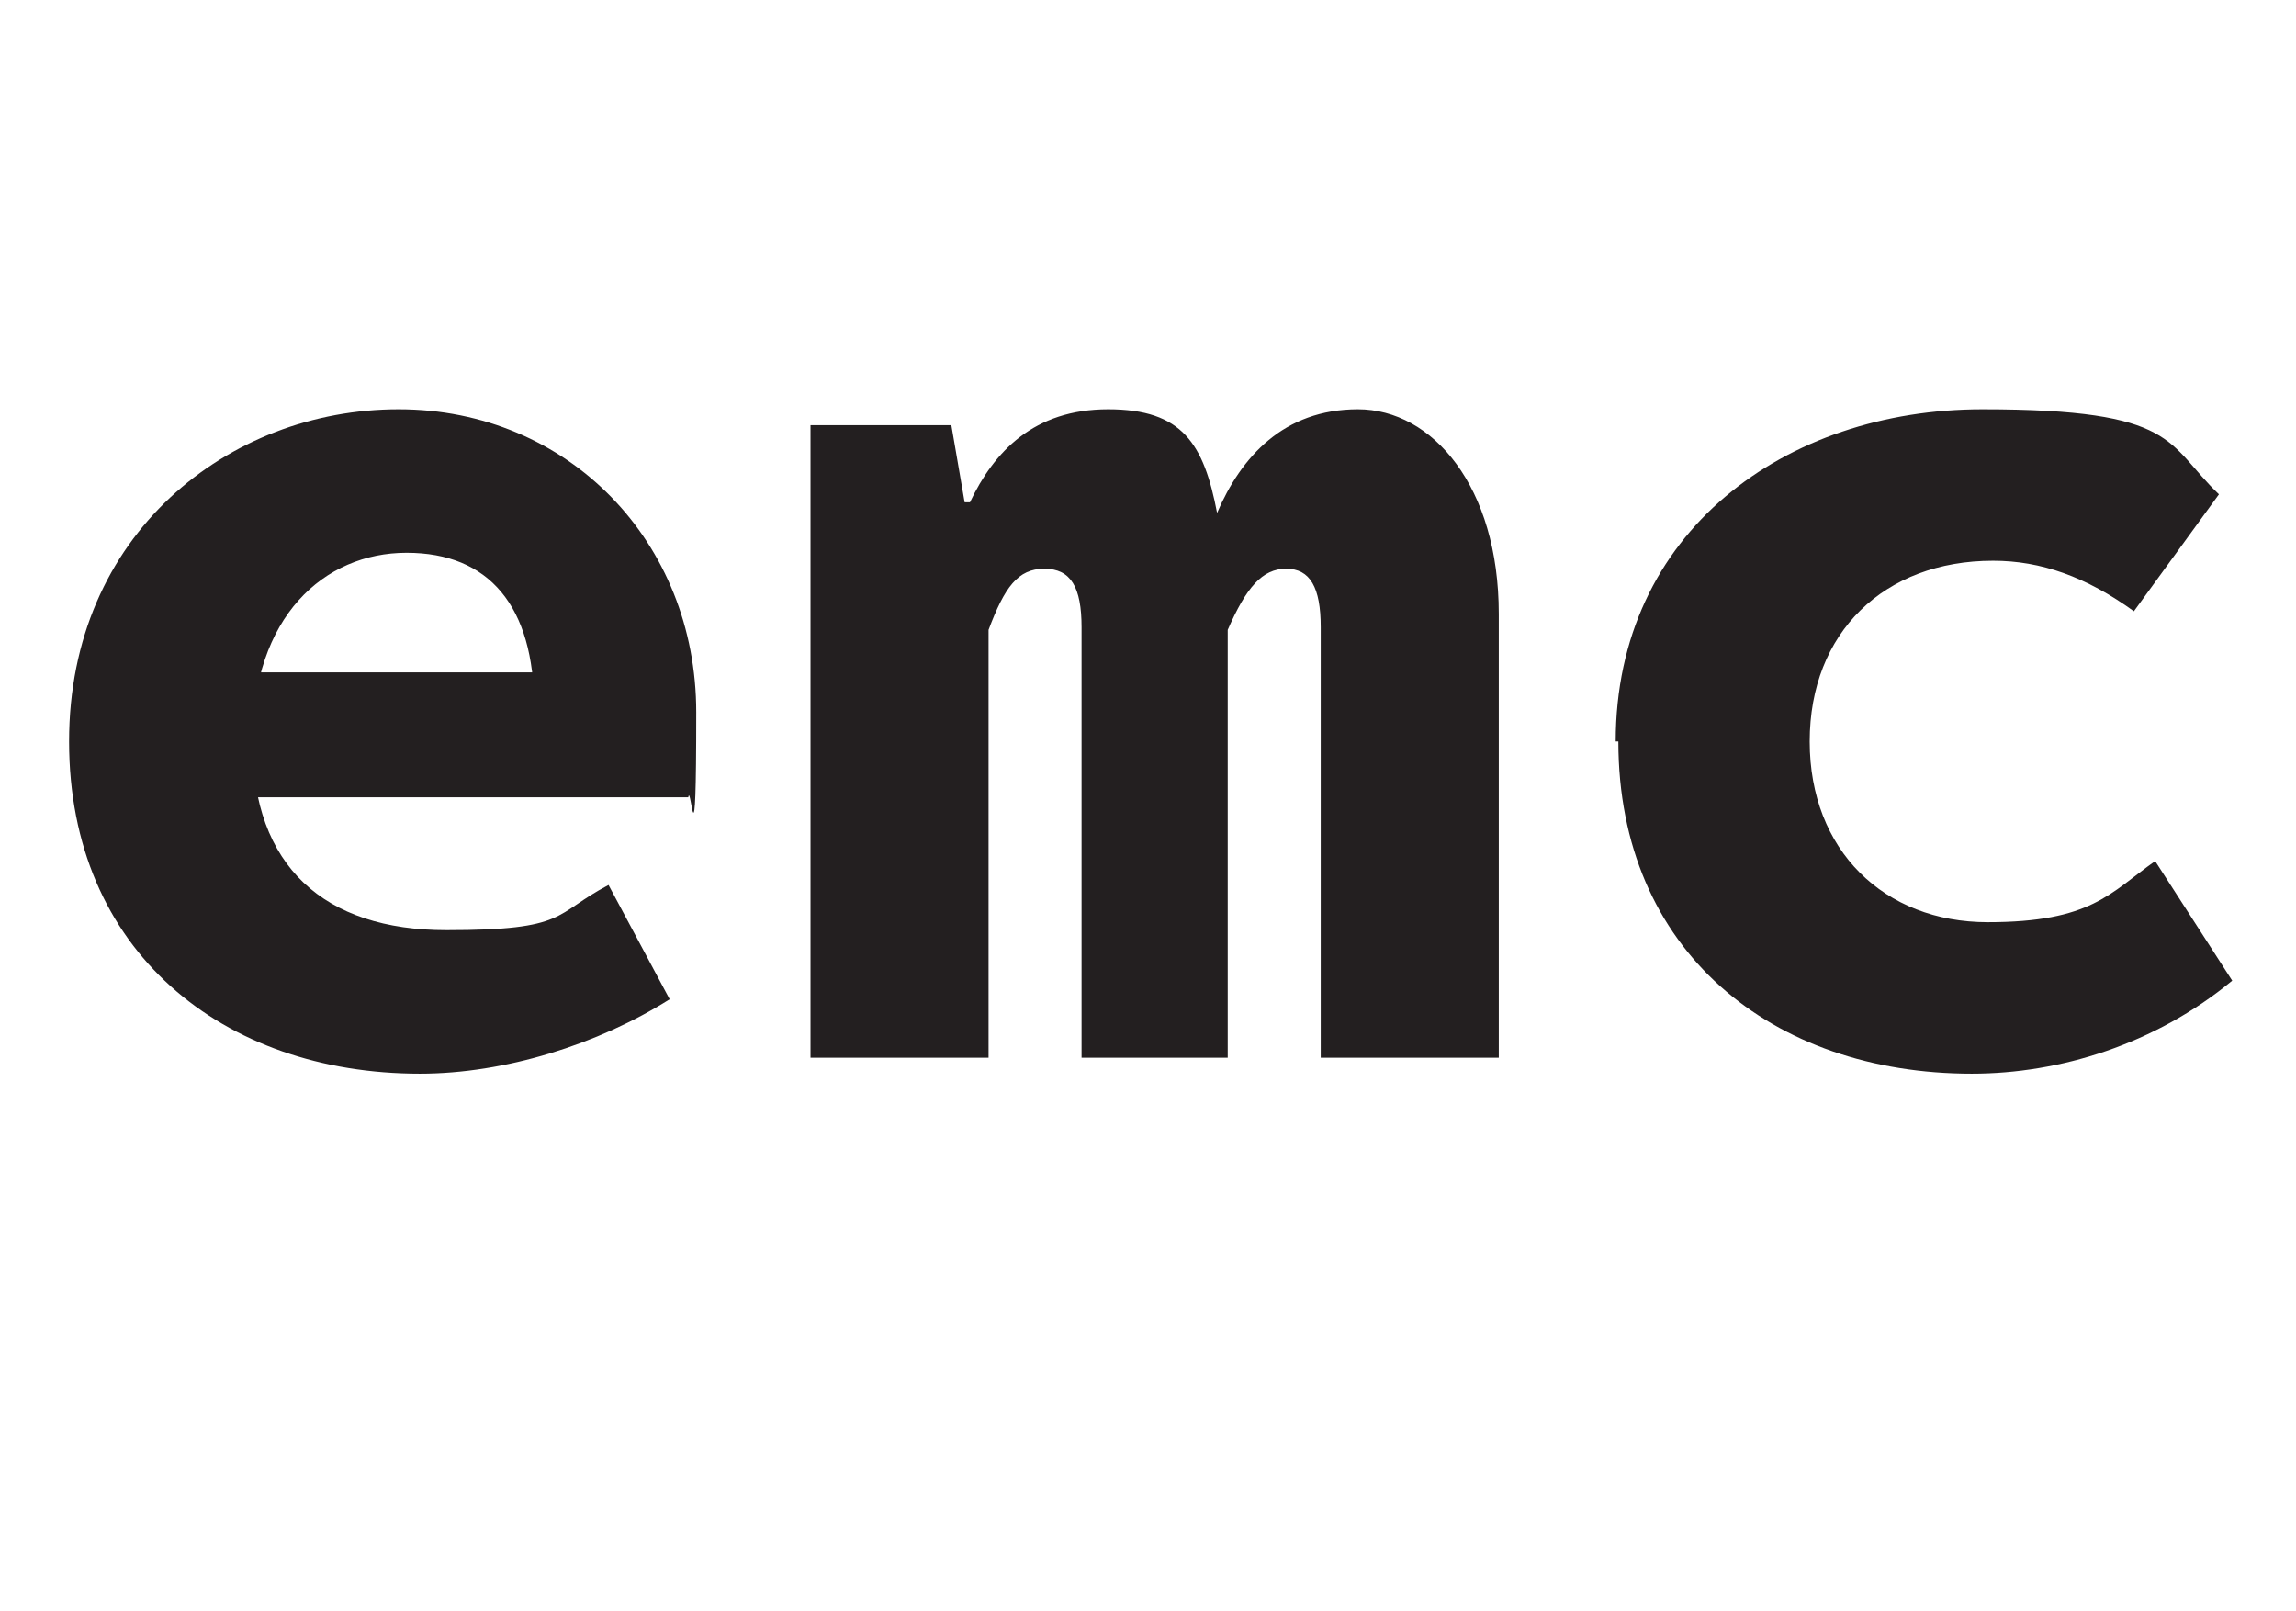
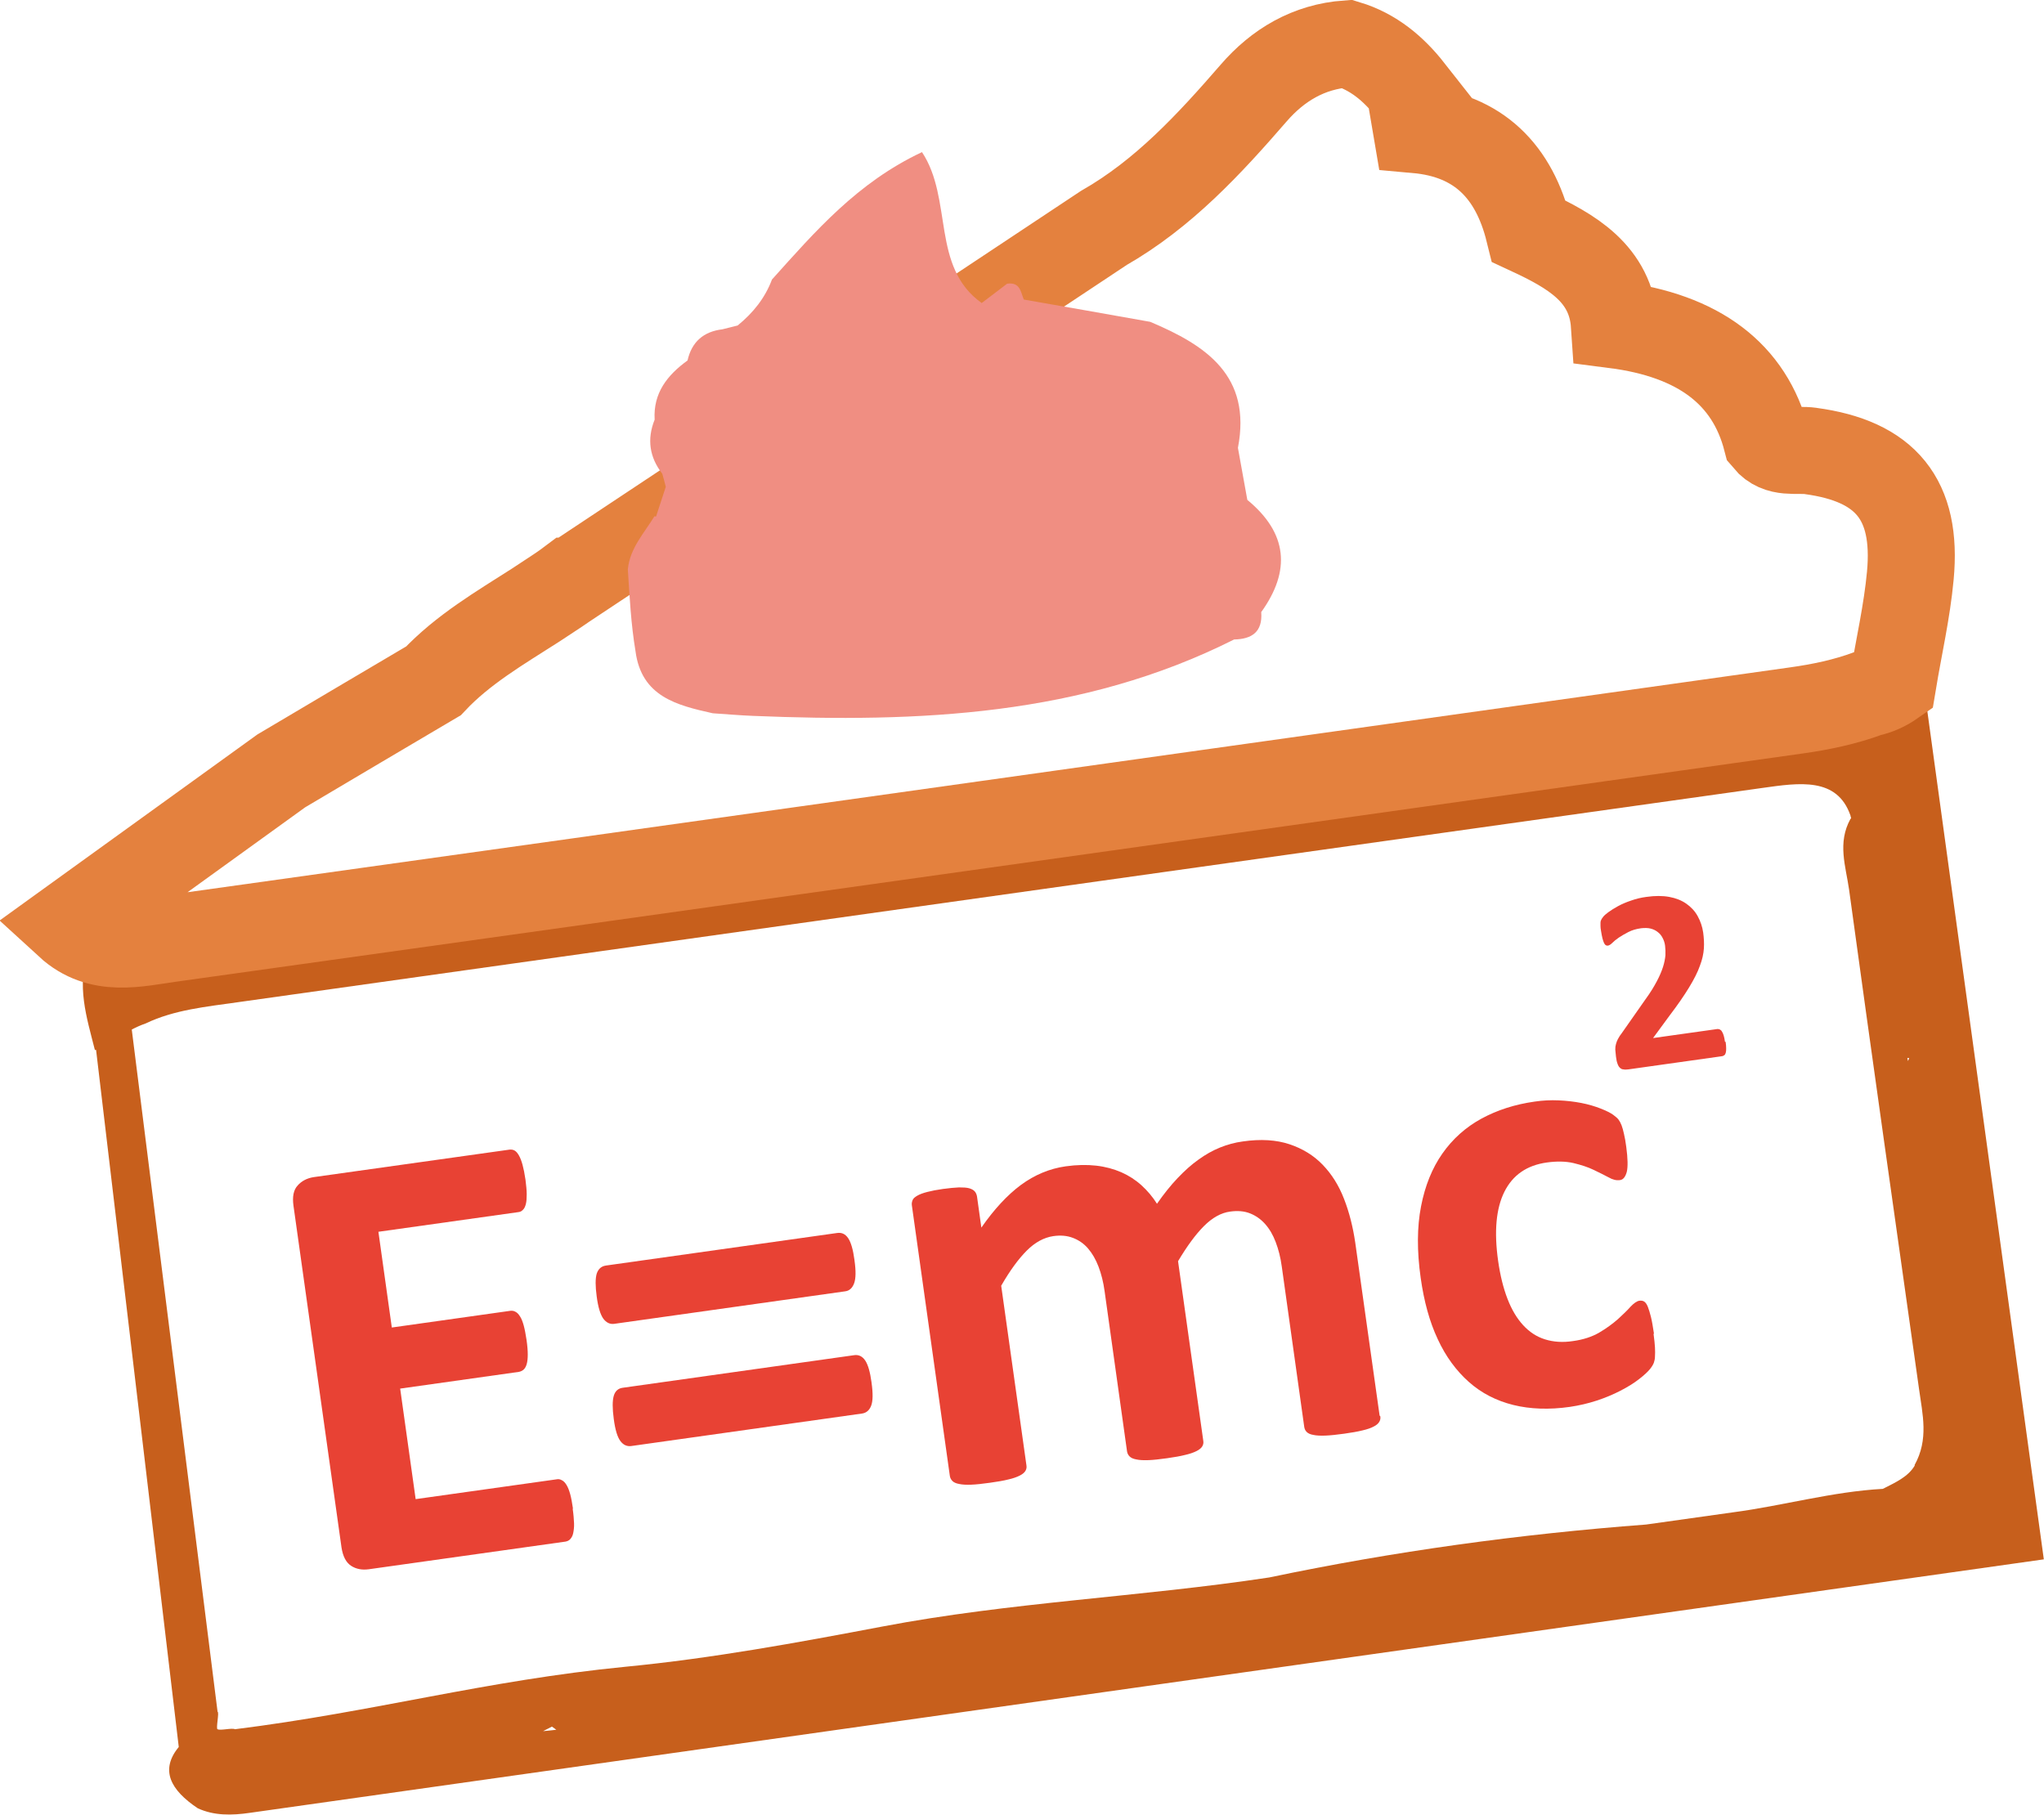
- <svg xmlns="http://www.w3.org/2000/svg" id="b" viewBox="0 0 86.4 60.6">
+ <svg xmlns="http://www.w3.org/2000/svg" id="Layer_2" viewBox="0 0 117.43 104.26">
  <defs>
-     <style>.d{fill:#231f20;}</style>
+     <style>.cls-1{fill:#e84234;}.cls-2{fill:#c75f1c;}.cls-3{fill:#f08e82;}.cls-4{fill:none;stroke:#e4813e;stroke-miterlimit:10;stroke-width:5px;}</style>
  </defs>
-   <g id="c">
-     <path class="d" d="M2.6,27.9c0-7.8,6-12.5,12.4-12.5s11.2,5,11.2,11.4-.2,2.6-.3,3.2H7.9v-4.7h13.3l-1.1,1.3c0-3.8-1.7-5.8-4.8-5.8s-5.8,2.4-5.8,7.1,2.7,7.1,7.3,7.1,4-.6,6.1-1.7l2.3,4.3c-2.7,1.7-6.2,2.8-9.4,2.8-7.4,0-13.2-4.6-13.2-12.5Z" />
-     <path class="d" d="M30.5,16h5.3l.5,2.9h.2c.9-1.9,2.4-3.5,5.2-3.5s3.6,1.3,4.1,3.9c.9-2.1,2.5-3.9,5.3-3.9s5.3,2.9,5.3,7.7v16.7h-6.7v-16.2c0-1.5-.4-2.2-1.3-2.2s-1.5.7-2.2,2.3v16.1h-5.5v-16.2c0-1.5-.4-2.2-1.4-2.2s-1.5.7-2.1,2.3v16.1h-6.7v-23.8Z" />
-     <path class="d" d="M60.8,27.9c0-7.9,6.4-12.5,13.8-12.5s6.9,1.3,8.9,3.2l-3.2,4.4c-1.8-1.3-3.5-1.9-5.3-1.9-4.1,0-6.9,2.7-6.9,6.8s2.8,6.8,6.7,6.8,4.6-1.1,6.3-2.3l2.9,4.5c-2.9,2.4-6.5,3.5-9.8,3.5-7.5,0-13.3-4.6-13.3-12.5Z" />
+   <g id="Layer_12">
+     <path class="cls-2" d="M110.68,40.45c-.24.04-.48.07-.72.07h0c-1.46-.83-3.05-.17-4.55.04-33.44,4.67-66.88,9.38-100.32,14.07-.72,1.97-.11,3.83.36,5.69.02,0,.05,0,.07,0l4.75,40.05c-1.09,1.32-.48,2.47,1.09,3.52.93.43,1.94.42,3.02.26,34.35-4.86,68.7-9.71,103.04-14.56-2.25-16.38-4.5-32.77-6.75-49.15ZM109.69,60.8c-.03.05-.05.1-.08.16,0-.06-.02-.12-.03-.18.03,0,.07.01.11.02ZM31.2,99.46c.17-.09.34-.17.51-.26.08.06.17.12.25.18-.25.03-.51.06-.76.08ZM110.01,84.19c-.38.66-1.13.99-1.84,1.35-2.92.16-5.73.97-8.62,1.35-1.66.23-3.32.47-4.98.7-7.28.55-14.5,1.54-21.65,3.04-7.39,1.12-14.88,1.42-22.23,2.82-4.9.93-9.79,1.83-14.75,2.31-8.07.79-14.44,2.59-22.44,3.59-.18-.09-.83.09-1,0-.11,0,.11-1,0-1l-4.93-39.2c.25-.13.51-.25.8-.35,1.65-.79,3.49-.96,5.3-1.22,18.42-2.59,36.85-5.18,55.27-7.77,10.77-1.51,21.54-3.03,32.31-4.54,2.13-.3,4.29-.63,5.06,1.58.01.05.02.1.04.16-.01.02-.03.03-.04.04-.76,1.38-.27,2.72-.08,4.05,1.31,9.57,2.67,19.13,4.02,28.7.2,1.45.57,2.9-.26,4.38Z" />
+     <path class="cls-1" d="M32.9,86.67c.05.34.07.62.08.85s-.02.42-.05.57-.1.26-.17.34-.17.12-.27.14l-11.31,1.59c-.38.05-.72-.01-1.01-.2-.29-.19-.47-.54-.55-1.05l-2.76-19.64c-.07-.51,0-.9.24-1.16.23-.26.54-.42.92-.48l11.25-1.58c.1-.01.2,0,.29.05.09.05.17.14.25.28.08.14.15.32.21.54s.12.51.17.86c.04.33.07.6.07.83s-.01.42-.05.57c-.04.15-.09.26-.17.33-.07.08-.16.12-.26.13l-8.04,1.13.77,5.5,6.81-.96c.1-.01.2,0,.3.06.1.05.18.14.26.27.08.12.15.3.21.52.06.22.11.5.16.82.05.34.07.62.07.84,0,.23-.02.41-.06.55-.04.14-.1.25-.18.32s-.17.11-.28.13l-6.81.96.89,6.35,8.11-1.14c.1-.02.2,0,.3.06.1.05.18.14.26.27.08.13.15.31.21.53.06.22.11.5.16.84Z" />
+     <path class="cls-1" d="M49.09,72.4c.09.62.08,1.06-.02,1.33-.1.27-.27.43-.51.46l-13.28,1.87c-.24.03-.45-.07-.62-.3-.17-.24-.3-.66-.38-1.28-.08-.59-.08-1.02,0-1.3.09-.27.26-.43.53-.47l13.28-1.87c.27-.04.48.06.64.3.16.24.28.65.36,1.25ZM50.07,79.43c.09.63.08,1.07-.02,1.33-.1.26-.27.41-.51.45l-13.28,1.87c-.24.03-.45-.06-.62-.29-.17-.23-.3-.65-.38-1.28-.08-.59-.08-1.03,0-1.31.08-.28.26-.44.53-.47l13.28-1.87c.27-.04.48.07.64.31.16.24.28.66.36,1.25Z" />
+     <path class="cls-1" d="M79.3,81.37c.02.12,0,.22-.06.32s-.16.19-.32.27c-.15.08-.37.16-.64.22-.27.07-.63.13-1.05.19-.44.06-.8.1-1.09.11-.28.01-.51,0-.69-.04-.18-.03-.3-.09-.38-.17-.08-.08-.12-.17-.14-.29l-1.29-9.21c-.07-.52-.19-.99-.35-1.41-.16-.42-.36-.76-.61-1.04s-.54-.48-.87-.61c-.33-.13-.71-.16-1.14-.1-.52.07-1.02.35-1.5.83-.48.48-.97,1.15-1.49,2.02l1.45,10.32c.02.12,0,.22-.06.32-.06.1-.17.19-.33.27-.16.08-.38.16-.65.22-.27.07-.62.13-1.04.19-.43.06-.79.1-1.07.11-.28.01-.51,0-.69-.04-.18-.03-.31-.09-.39-.17-.08-.08-.13-.17-.15-.29l-1.29-9.21c-.07-.52-.19-.99-.35-1.41-.16-.42-.36-.76-.6-1.04-.24-.28-.53-.48-.87-.61s-.71-.16-1.13-.1c-.53.08-1.04.35-1.52.83-.48.48-.97,1.15-1.47,2.02l1.45,10.32c.02.12,0,.22-.06.32-.06.1-.17.19-.33.27-.16.08-.38.16-.65.22-.27.07-.63.13-1.06.19-.43.06-.79.1-1.07.11-.28.01-.51,0-.69-.04-.18-.03-.31-.09-.39-.17-.08-.08-.13-.17-.15-.29l-2.18-15.53c-.02-.12,0-.22.04-.32s.14-.18.28-.26c.14-.08.33-.15.57-.21.23-.06.53-.12.89-.17.37-.05.68-.08.93-.09.25,0,.44.01.58.05.14.04.25.1.32.18.07.08.11.18.13.29l.25,1.79c.73-1.05,1.49-1.87,2.27-2.45.79-.58,1.65-.94,2.57-1.07.64-.09,1.22-.1,1.75-.04.53.06,1.01.19,1.45.38.43.19.82.44,1.16.75s.64.66.89,1.06c.39-.56.79-1.06,1.19-1.48.4-.42.8-.78,1.2-1.06.4-.29.81-.52,1.23-.69s.86-.29,1.31-.35c1.03-.15,1.93-.09,2.68.16s1.39.64,1.91,1.18c.52.54.93,1.19,1.23,1.97.3.77.51,1.61.64,2.5l1.4,9.94Z" />
+     <path class="cls-1" d="M95,76.65c.04.3.07.56.08.76.01.21.01.38,0,.52,0,.14-.03.26-.06.35-.03.09-.1.22-.22.37-.12.15-.33.35-.64.59-.31.24-.67.46-1.08.67-.41.21-.86.4-1.35.56-.49.16-1,.28-1.54.36-1.19.17-2.28.13-3.25-.11-.97-.24-1.83-.68-2.55-1.32s-1.33-1.46-1.79-2.46c-.47-1-.79-2.17-.98-3.52-.22-1.55-.21-2.93.02-4.11.23-1.19.64-2.2,1.23-3.04.59-.84,1.34-1.51,2.24-2,.9-.49,1.92-.82,3.06-.98.46-.07.93-.09,1.38-.07s.89.07,1.3.15c.41.08.78.19,1.11.32s.57.25.72.36.25.2.31.28c.06.08.12.19.17.32.05.14.1.3.14.5.05.2.09.45.13.74.09.67.1,1.15.03,1.44-.08.29-.21.45-.39.47-.2.03-.42-.02-.66-.16-.24-.13-.53-.27-.86-.43s-.71-.28-1.16-.39c-.44-.1-.95-.11-1.53-.03-1.14.16-1.95.72-2.43,1.68-.48.96-.6,2.29-.36,3.98.12.84.3,1.56.54,2.18.24.62.54,1.12.9,1.51.36.39.77.66,1.25.81.48.15,1.01.19,1.6.1.6-.08,1.11-.25,1.52-.49.41-.24.76-.5,1.06-.76.29-.27.54-.5.73-.72.2-.21.37-.33.52-.35.1-.01.2,0,.27.05.08.05.15.15.21.3.06.15.12.35.18.59.06.24.11.55.17.94Z" />
+     <path class="cls-1" d="M99.14,59.86c.02.14.03.26.03.36,0,.1,0,.18-.02.25s-.04.12-.08.15-.08.05-.12.06l-5.4.76c-.11.01-.2.02-.28,0-.08,0-.15-.04-.2-.09-.06-.05-.1-.12-.14-.23-.04-.1-.07-.24-.09-.41-.02-.16-.03-.3-.04-.41,0-.12.01-.22.04-.32s.06-.19.11-.28c.05-.09.11-.2.2-.31l1.38-1.97c.28-.38.49-.73.65-1.03s.28-.58.36-.83.12-.47.14-.67c.01-.2,0-.39-.02-.56-.02-.16-.07-.31-.14-.44-.07-.14-.16-.25-.28-.34-.11-.09-.25-.16-.41-.2-.16-.04-.34-.04-.54-.02-.29.04-.53.11-.74.22s-.39.21-.55.32c-.16.11-.28.21-.38.31s-.18.14-.25.15c-.04,0-.08,0-.12-.03-.04-.02-.07-.07-.1-.13-.03-.07-.06-.15-.09-.27-.03-.11-.05-.25-.08-.42-.02-.11-.03-.2-.03-.28,0-.08,0-.14,0-.2,0-.06.02-.11.04-.15.02-.04.05-.1.11-.17.05-.07.15-.16.3-.27.15-.11.34-.23.56-.35.22-.12.48-.23.75-.32.28-.1.57-.17.88-.21.49-.07.92-.07,1.31,0,.38.07.71.2.98.39.27.19.49.42.65.71.16.29.27.6.32.95.04.3.06.61.04.91-.02.3-.09.64-.23,1-.13.37-.34.78-.62,1.24-.28.46-.65,1-1.13,1.63l-.94,1.28,3.7-.52s.09,0,.14.03c.04.02.09.06.12.12.04.06.07.13.1.23.03.1.05.21.07.35Z" />
+     <path class="cls-4" d="M104.04,25.91c-.87-.12-1.85.2-2.55-.64q-1.47-5.68-8.74-6.61c-.2-2.96-2.48-4.24-4.91-5.37-.85-3.44-2.89-5.52-6.46-5.84h0c-.13-.76-.25-1.52-.38-2.28,0,0,.02,0,.02,0-.96-1.22-2.11-2.19-3.63-2.65-2.2.16-3.97,1.21-5.37,2.83-2.55,2.94-5.18,5.79-8.61,7.75l-30.57,20.29s-.02,0-.03,0c-.25.19-.51.36-.77.54l-1.26.83c-2.06,1.32-4.18,2.55-5.88,4.36,0,0,0,0,0,0-2.91,1.72-5.83,3.44-8.74,5.17-4.08,2.94-8.15,5.89-12.23,8.83,1.8,1.65,3.92,1.07,5.96.79,31.1-4.34,62.19-8.73,93.29-13.09,1.43-.2,2.82-.49,4.17-.99.51-.11.97-.32,1.4-.62.34-2.05.81-4.08,1-6.14.41-4.38-1.42-6.58-5.73-7.16Z" />
+     <path class="cls-3" d="M72.45,35.18c1.73-2.4,1.52-4.56-.79-6.46-.18-1-.36-1.99-.54-2.99,0,0,0,0,0,0,.8-4.14-1.83-5.89-5.04-7.24-2.42-.43-4.84-.86-7.26-1.28-.18-.43-.21-1.02-.96-.91-.47.36-.97.74-1.46,1.11,0,0,0,0,0,0-2.92-2.08-1.64-5.96-3.43-8.67-3.71,1.74-6.14,4.56-8.62,7.32-.4,1.07-1.09,1.92-1.97,2.64-.29.07-.58.15-.88.22-1.08.13-1.76.72-2,1.79h0s0,0,0,0c-1.16.84-1.98,1.87-1.89,3.4-.45,1.12-.3,2.16.44,3.11.07.25.14.5.2.75-.19.57-.37,1.14-.56,1.71,0,0,0,0,0,0,0,0,0,0,0,0l-.09-.02c-.59.97-1.41,1.83-1.53,3.05.1,1.57.18,3.15.44,4.7.34,2.61,2.37,3.11,4.44,3.57.77.05,1.54.12,2.32.15,9.5.39,18.89.01,27.63-4.39,1.03-.02,1.64-.44,1.56-1.56h0Z" />
  </g>
</svg>
